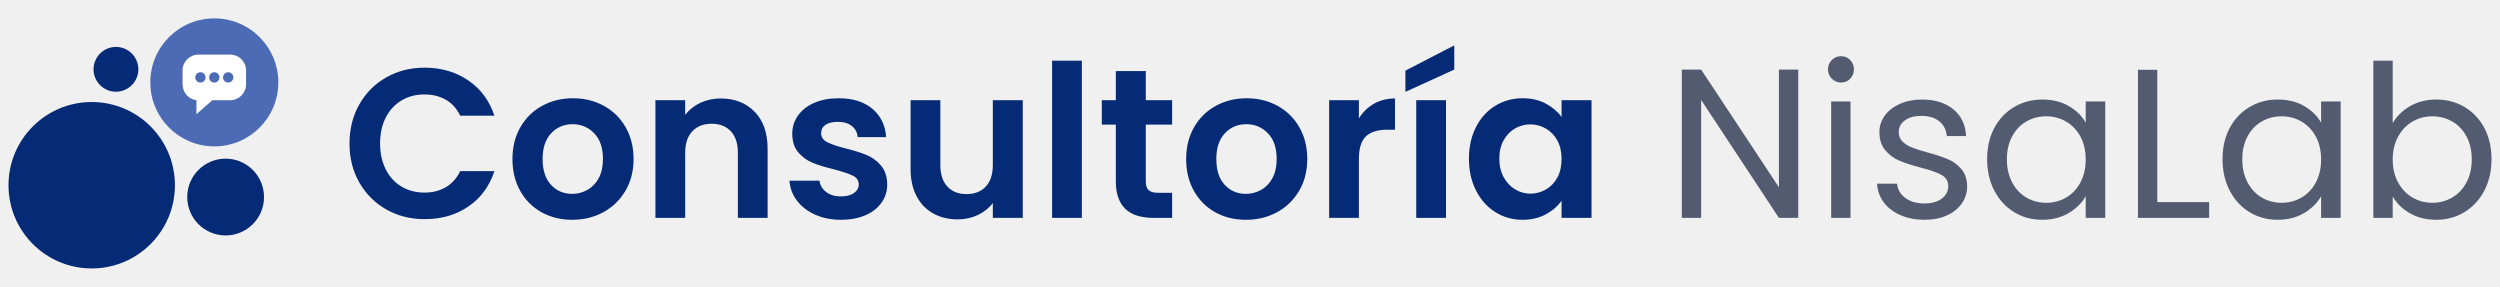
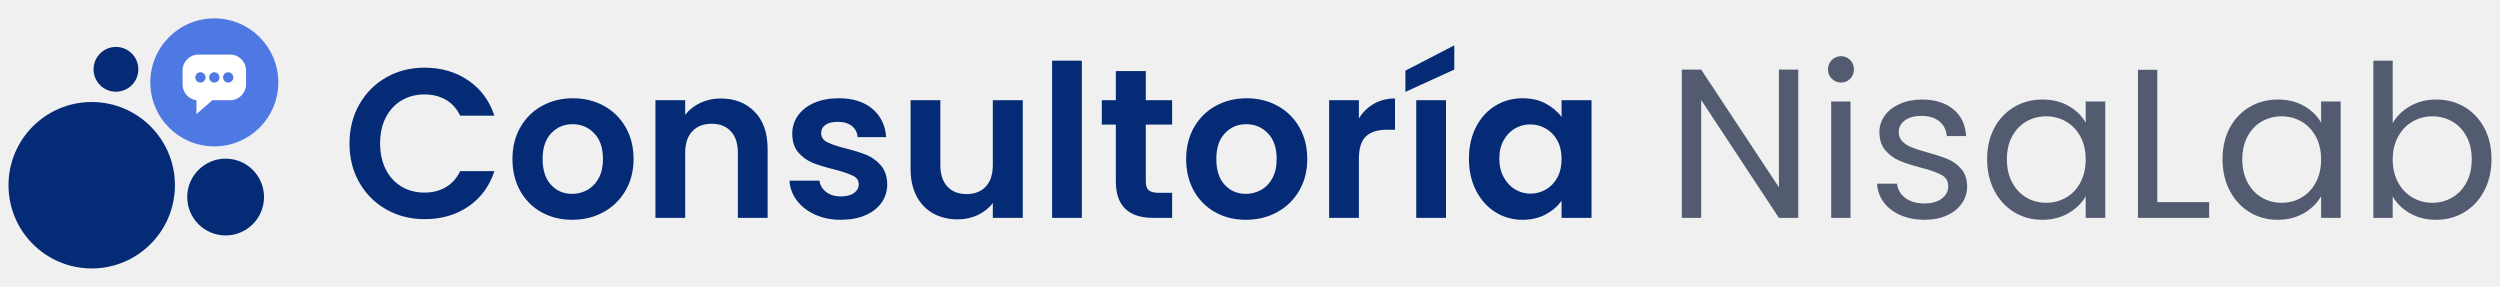
<svg xmlns="http://www.w3.org/2000/svg" viewBox="-4 -4 1176.7 135.0" role="img" aria-label="Consultoría NisaLab">
  <g transform="scale(1.27)">
    <circle cx="30.84" cy="65.5" r="30.84" fill="#052A76" />
    <circle cx="80.47" cy="69.88" r="14.23" fill="#052A76" />
    <circle cx="39.82" cy="22.54" r="8.3" fill="#052A76" />
-     <circle cx="76.28" cy="27.38" r="23.72" fill="#4C6BB4" />
+     <circle cx="76.28" cy="27.38" r="23.72" fill="#4E79E3" />
    <g transform="translate(61.57 12.67) scale(0.7353)">
      <path d="M12 6 H28 A8 8 0 0 1 36 14 V21 A8 8 0 0 1 28 29 H19 L11 36 V29 A8 8 0 0 1 4 21 V14 A8 8 0 0 1 12 6 Z" fill="#fff" />
-       <circle cx="13" cy="17.5" r="2.6" fill="#4C6BB4" />
-       <circle cx="20" cy="17.5" r="2.6" fill="#4C6BB4" />
-       <circle cx="27" cy="17.5" r="2.6" fill="#4C6BB4" />
+       <circle cx="13" cy="17.5" r="2.6" fill="#4E79E3" />
+       <circle cx="20" cy="17.5" r="2.6" fill="#4E79E3" />
+       <circle cx="27" cy="17.5" r="2.6" fill="#4E79E3" />
    </g>
  </g>
  <path d="M195.9 27.85Q207.6 27.85 216.4 33.85Q225.2 39.85 228.7 50.45H212.6Q210.2 45.45 205.85 42.95Q201.5 40.45 195.8 40.45Q189.7 40.45 184.95 43.3Q180.2 46.15 177.55 51.35Q174.9 56.55 174.9 63.55Q174.9 70.45 177.55 75.7Q180.2 80.95 184.95 83.8Q189.7 86.65 195.8 86.65Q201.5 86.65 205.85 84.1Q210.2 81.55 212.6 76.55H228.7Q225.2 87.25 216.45 93.2Q207.7 99.15 195.9 99.15Q185.9 99.15 177.85 94.6Q169.8 90.05 165.15 81.95Q160.5 73.85 160.5 63.55Q160.5 53.25 165.15 45.1Q169.8 36.95 177.85 32.4Q185.9 27.85 195.9 27.85ZM237.2 70.85Q237.2 62.35 240.95 55.85Q244.7 49.35 251.2 45.8Q257.7 42.25 265.7 42.25Q273.7 42.25 280.2 45.8Q286.7 49.35 290.45 55.85Q294.2 62.35 294.2 70.85Q294.2 79.35 290.35 85.85Q286.5 92.35 279.95 95.9Q273.4 99.45 265.3 99.45Q257.3 99.45 250.9 95.9Q244.5 92.35 240.85 85.85Q237.2 79.35 237.2 70.85ZM279.8 70.85Q279.8 62.95 275.65 58.7Q271.5 54.45 265.5 54.45Q259.5 54.45 255.45 58.7Q251.4 62.95 251.4 70.85Q251.4 78.75 255.35 83.0Q259.3 87.25 265.3 87.25Q269.1 87.25 272.45 85.4Q275.8 83.55 277.8 79.85Q279.8 76.15 279.8 70.85ZM357.3 66.05V98.55H343.3V67.95Q343.3 61.35 340.0 57.8Q336.7 54.25 331.0 54.25Q325.2 54.25 321.85 57.8Q318.5 61.35 318.5 67.95V98.55H304.5V43.15H318.5V50.05Q321.3 46.45 325.65 44.4Q330.0 42.35 335.2 42.35Q345.1 42.35 351.2 48.6Q357.3 54.85 357.3 66.05ZM367.6 81.05H381.7Q382.1 84.25 384.85 86.35Q387.6 88.45 391.7 88.45Q395.7 88.45 397.95 86.85Q400.2 85.25 400.2 82.75Q400.2 80.05 397.45 78.7Q394.7 77.35 388.7 75.75Q382.5 74.25 378.55 72.65Q374.6 71.05 371.75 67.75Q368.9 64.45 368.9 58.85Q368.9 54.25 371.55 50.45Q374.2 46.65 379.15 44.45Q384.1 42.25 390.8 42.25Q400.7 42.25 406.6 47.2Q412.5 52.15 413.1 60.55H399.7Q399.4 57.25 396.95 55.3Q394.5 53.35 390.4 53.35Q386.6 53.35 384.55 54.75Q382.5 56.15 382.5 58.65Q382.5 61.45 385.3 62.9Q388.1 64.35 394 65.85Q400 67.35 403.9 68.95Q407.8 70.55 410.65 73.9Q413.5 77.25 413.6 82.75Q413.6 87.55 410.95 91.35Q408.3 95.15 403.35 97.3Q398.4 99.45 391.8 99.45Q385 99.45 379.6 97.0Q374.2 94.55 371.05 90.35Q367.9 86.15 367.6 81.05ZM477.4 43.15V98.55H463.3V91.55Q460.6 95.15 456.25 97.2Q451.9 99.25 446.8 99.25Q440.3 99.25 435.3 96.5Q430.3 93.75 427.45 88.4Q424.6 83.05 424.6 75.65V43.15H438.6V73.65Q438.6 80.25 441.9 83.8Q445.2 87.35 450.9 87.35Q456.7 87.35 460 83.8Q463.3 80.25 463.3 73.65V43.15ZM505.2 24.55V98.55H491.2V24.55ZM535.3 54.65V81.45Q535.3 84.25 536.65 85.5Q538.0 86.75 541.2 86.75H547.7V98.55H538.9Q521.2 98.55 521.2 81.35V54.65H514.6V43.15H521.2V29.45H535.3V43.15H547.7V54.65ZM554.3 70.85Q554.3 62.35 558.05 55.85Q561.8 49.35 568.3 45.8Q574.8 42.25 582.8 42.25Q590.8 42.25 597.3 45.8Q603.8 49.35 607.55 55.85Q611.3 62.35 611.3 70.85Q611.3 79.35 607.45 85.85Q603.6 92.35 597.05 95.9Q590.5 99.45 582.4 99.45Q574.4 99.45 568.0 95.9Q561.6 92.35 557.95 85.85Q554.3 79.35 554.3 70.85ZM596.9 70.85Q596.9 62.95 592.75 58.7Q588.6 54.45 582.6 54.45Q576.6 54.45 572.55 58.7Q568.5 62.95 568.5 70.85Q568.5 78.75 572.45 83.0Q576.4 87.25 582.4 87.25Q586.2 87.25 589.55 85.4Q592.9 83.55 594.9 79.85Q596.9 76.15 596.9 70.85ZM652.6 42.35V57.05H648.9Q642.3 57.05 638.95 60.15Q635.6 63.25 635.6 70.95V98.55H621.6V43.15H635.6V51.75Q638.3 47.35 642.65 44.85Q647 42.35 652.6 42.35ZM676.6 43.15V98.55H662.6V43.15ZM680.5 28.75 657.5 39.25V29.25L680.5 17.35ZM712.7 42.25Q718.9 42.25 723.55 44.75Q728.2 47.25 731 51.05V43.15H745.1V98.55H731V90.45Q728.3 94.35 723.55 96.9Q718.8 99.45 712.6 99.45Q705.6 99.45 699.85 95.85Q694.1 92.25 690.75 85.7Q687.4 79.15 687.4 70.65Q687.4 62.25 690.75 55.75Q694.1 49.25 699.85 45.75Q705.6 42.25 712.7 42.25ZM716.3 54.55Q712.4 54.55 709.1 56.45Q705.8 58.35 703.75 62.0Q701.7 65.65 701.7 70.65Q701.7 75.65 703.75 79.4Q705.8 83.15 709.15 85.15Q712.5 87.15 716.3 87.15Q720.2 87.15 723.6 85.2Q727 83.25 729 79.6Q731 75.95 731 70.85Q731 65.75 729 62.1Q727 58.45 723.6 56.5Q720.2 54.55 716.3 54.55Z" fill="#052A76" />
  <path d="M842.4 98.55H833.3L796.7 43.05V98.55H787.6V28.75H796.7L833.3 84.15V28.75H842.4ZM856.4 28.65Q856.4 26.05 858.2 24.25Q860 22.45 862.6 22.45Q865.1 22.45 866.85 24.25Q868.6 26.05 868.6 28.65Q868.6 31.25 866.85 33.05Q865.1 34.85 862.6 34.85Q860 34.85 858.2 33.05Q856.4 31.25 856.4 28.65ZM867 43.75V98.55H857.9V43.75ZM879.5 82.45H888.9Q889.3 86.55 892.75 89.15Q896.2 91.75 901.8 91.75Q907 91.75 910 89.45Q913 87.15 913 83.65Q913 80.05 909.8 78.3Q906.6 76.55 899.9 74.85Q893.8 73.25 889.95 71.6Q886.1 69.95 883.35 66.7Q880.6 63.45 880.6 58.15Q880.6 53.95 883.1 50.45Q885.6 46.95 890.2 44.9Q894.8 42.85 900.7 42.85Q909.8 42.85 915.4 47.45Q921 52.05 921.4 60.05H912.3Q912 55.75 908.85 53.15Q905.7 50.55 900.4 50.55Q895.5 50.55 892.6 52.65Q889.7 54.75 889.7 58.15Q889.7 60.85 891.45 62.6Q893.2 64.35 895.85 65.4Q898.5 66.45 903.2 67.75Q909.1 69.35 912.8 70.9Q916.5 72.45 919.15 75.55Q921.8 78.65 921.9 83.65Q921.9 88.15 919.4 91.75Q916.9 95.35 912.35 97.4Q907.8 99.45 901.9 99.45Q895.6 99.45 890.6 97.3Q885.6 95.15 882.7 91.3Q879.8 87.45 879.5 82.45ZM957.3 42.85Q964.5 42.85 969.8 45.95Q975.1 49.05 977.7 53.75V43.75H986.9V98.55H977.7V88.35Q975 93.15 969.65 96.3Q964.3 99.45 957.2 99.45Q949.9 99.45 944 95.85Q938.1 92.25 934.7 85.75Q931.3 79.25 931.3 70.95Q931.3 62.55 934.7 56.2Q938.1 49.85 944.05 46.35Q950 42.85 957.3 42.85ZM959.1 50.75Q954 50.75 949.8 53.15Q945.6 55.55 943.1 60.15Q940.6 64.75 940.6 70.95Q940.6 77.25 943.1 81.9Q945.6 86.55 949.8 89.0Q954 91.45 959.1 91.45Q964.2 91.45 968.45 89.0Q972.7 86.55 975.2 81.9Q977.7 77.25 977.7 71.05Q977.7 64.85 975.2 60.25Q972.7 55.65 968.45 53.2Q964.2 50.75 959.1 50.75ZM1011.4 91.15H1035.8V98.55H1002.3V28.85H1011.4ZM1068.1 42.85Q1075.3 42.85 1080.6 45.95Q1085.9 49.05 1088.5 53.75V43.75H1097.7V98.55H1088.5V88.35Q1085.8 93.15 1080.45 96.3Q1075.1 99.45 1068.0 99.45Q1060.7 99.45 1054.8 95.85Q1048.9 92.25 1045.5 85.75Q1042.1 79.25 1042.1 70.95Q1042.1 62.55 1045.5 56.2Q1048.9 49.85 1054.85 46.35Q1060.8 42.85 1068.1 42.85ZM1069.9 50.75Q1064.8 50.75 1060.6 53.15Q1056.4 55.55 1053.9 60.15Q1051.4 64.75 1051.4 70.95Q1051.4 77.25 1053.9 81.9Q1056.4 86.55 1060.6 89.0Q1064.8 91.45 1069.9 91.45Q1075.0 91.45 1079.25 89.0Q1083.5 86.55 1086.0 81.9Q1088.5 77.25 1088.5 71.05Q1088.5 64.85 1086.0 60.25Q1083.5 55.65 1079.25 53.2Q1075.0 50.75 1069.9 50.75ZM1142.7 42.85Q1150.1 42.85 1156.0 46.35Q1161.9 49.85 1165.3 56.2Q1168.7 62.55 1168.7 70.95Q1168.7 79.25 1165.3 85.75Q1161.9 92.25 1155.95 95.85Q1150 99.45 1142.7 99.45Q1135.6 99.45 1130.25 96.35Q1124.9 93.25 1122.2 88.45V98.55H1113.1V24.55H1122.2V53.95Q1125 49.05 1130.4 45.95Q1135.8 42.85 1142.7 42.85ZM1140.8 50.75Q1135.8 50.75 1131.55 53.2Q1127.3 55.65 1124.75 60.3Q1122.2 64.95 1122.2 71.05Q1122.2 77.25 1124.75 81.9Q1127.3 86.55 1131.55 89.0Q1135.8 91.45 1140.8 91.45Q1145.9 91.45 1150.15 89.0Q1154.4 86.55 1156.9 81.9Q1159.4 77.25 1159.4 70.95Q1159.4 64.75 1156.9 60.15Q1154.4 55.55 1150.15 53.15Q1145.9 50.75 1140.8 50.75Z" fill="#535B70" />
</svg>
